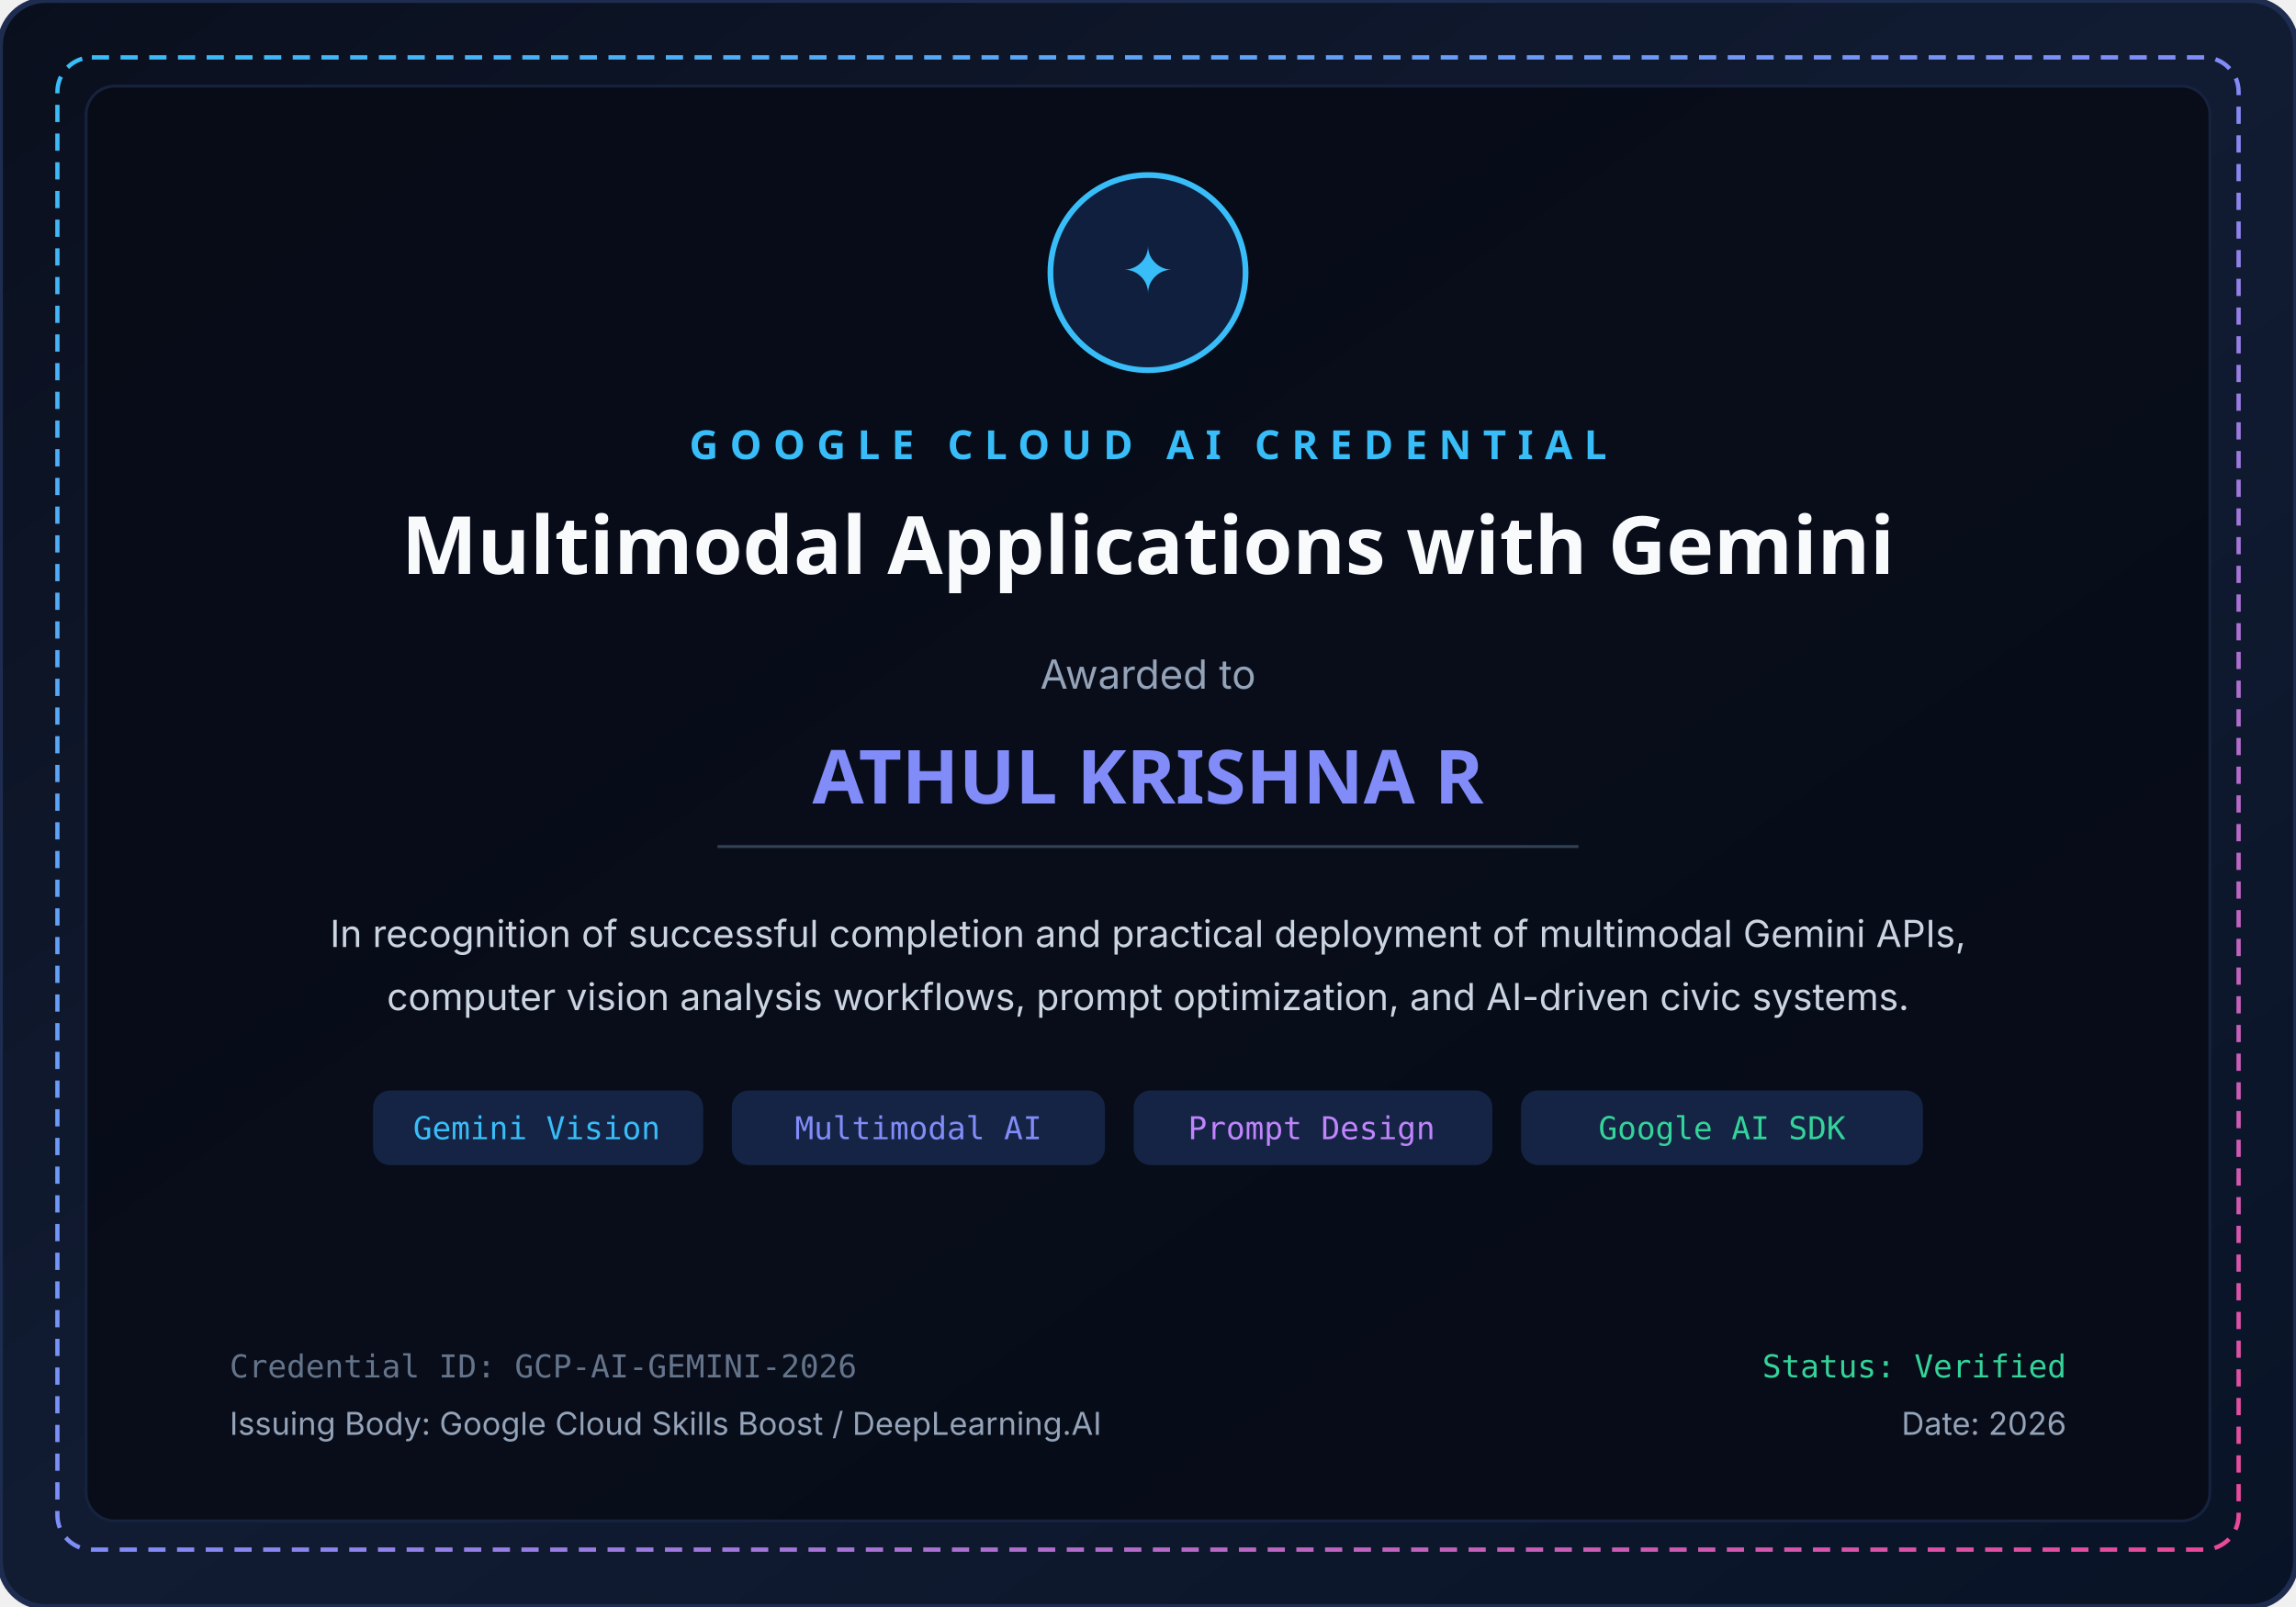
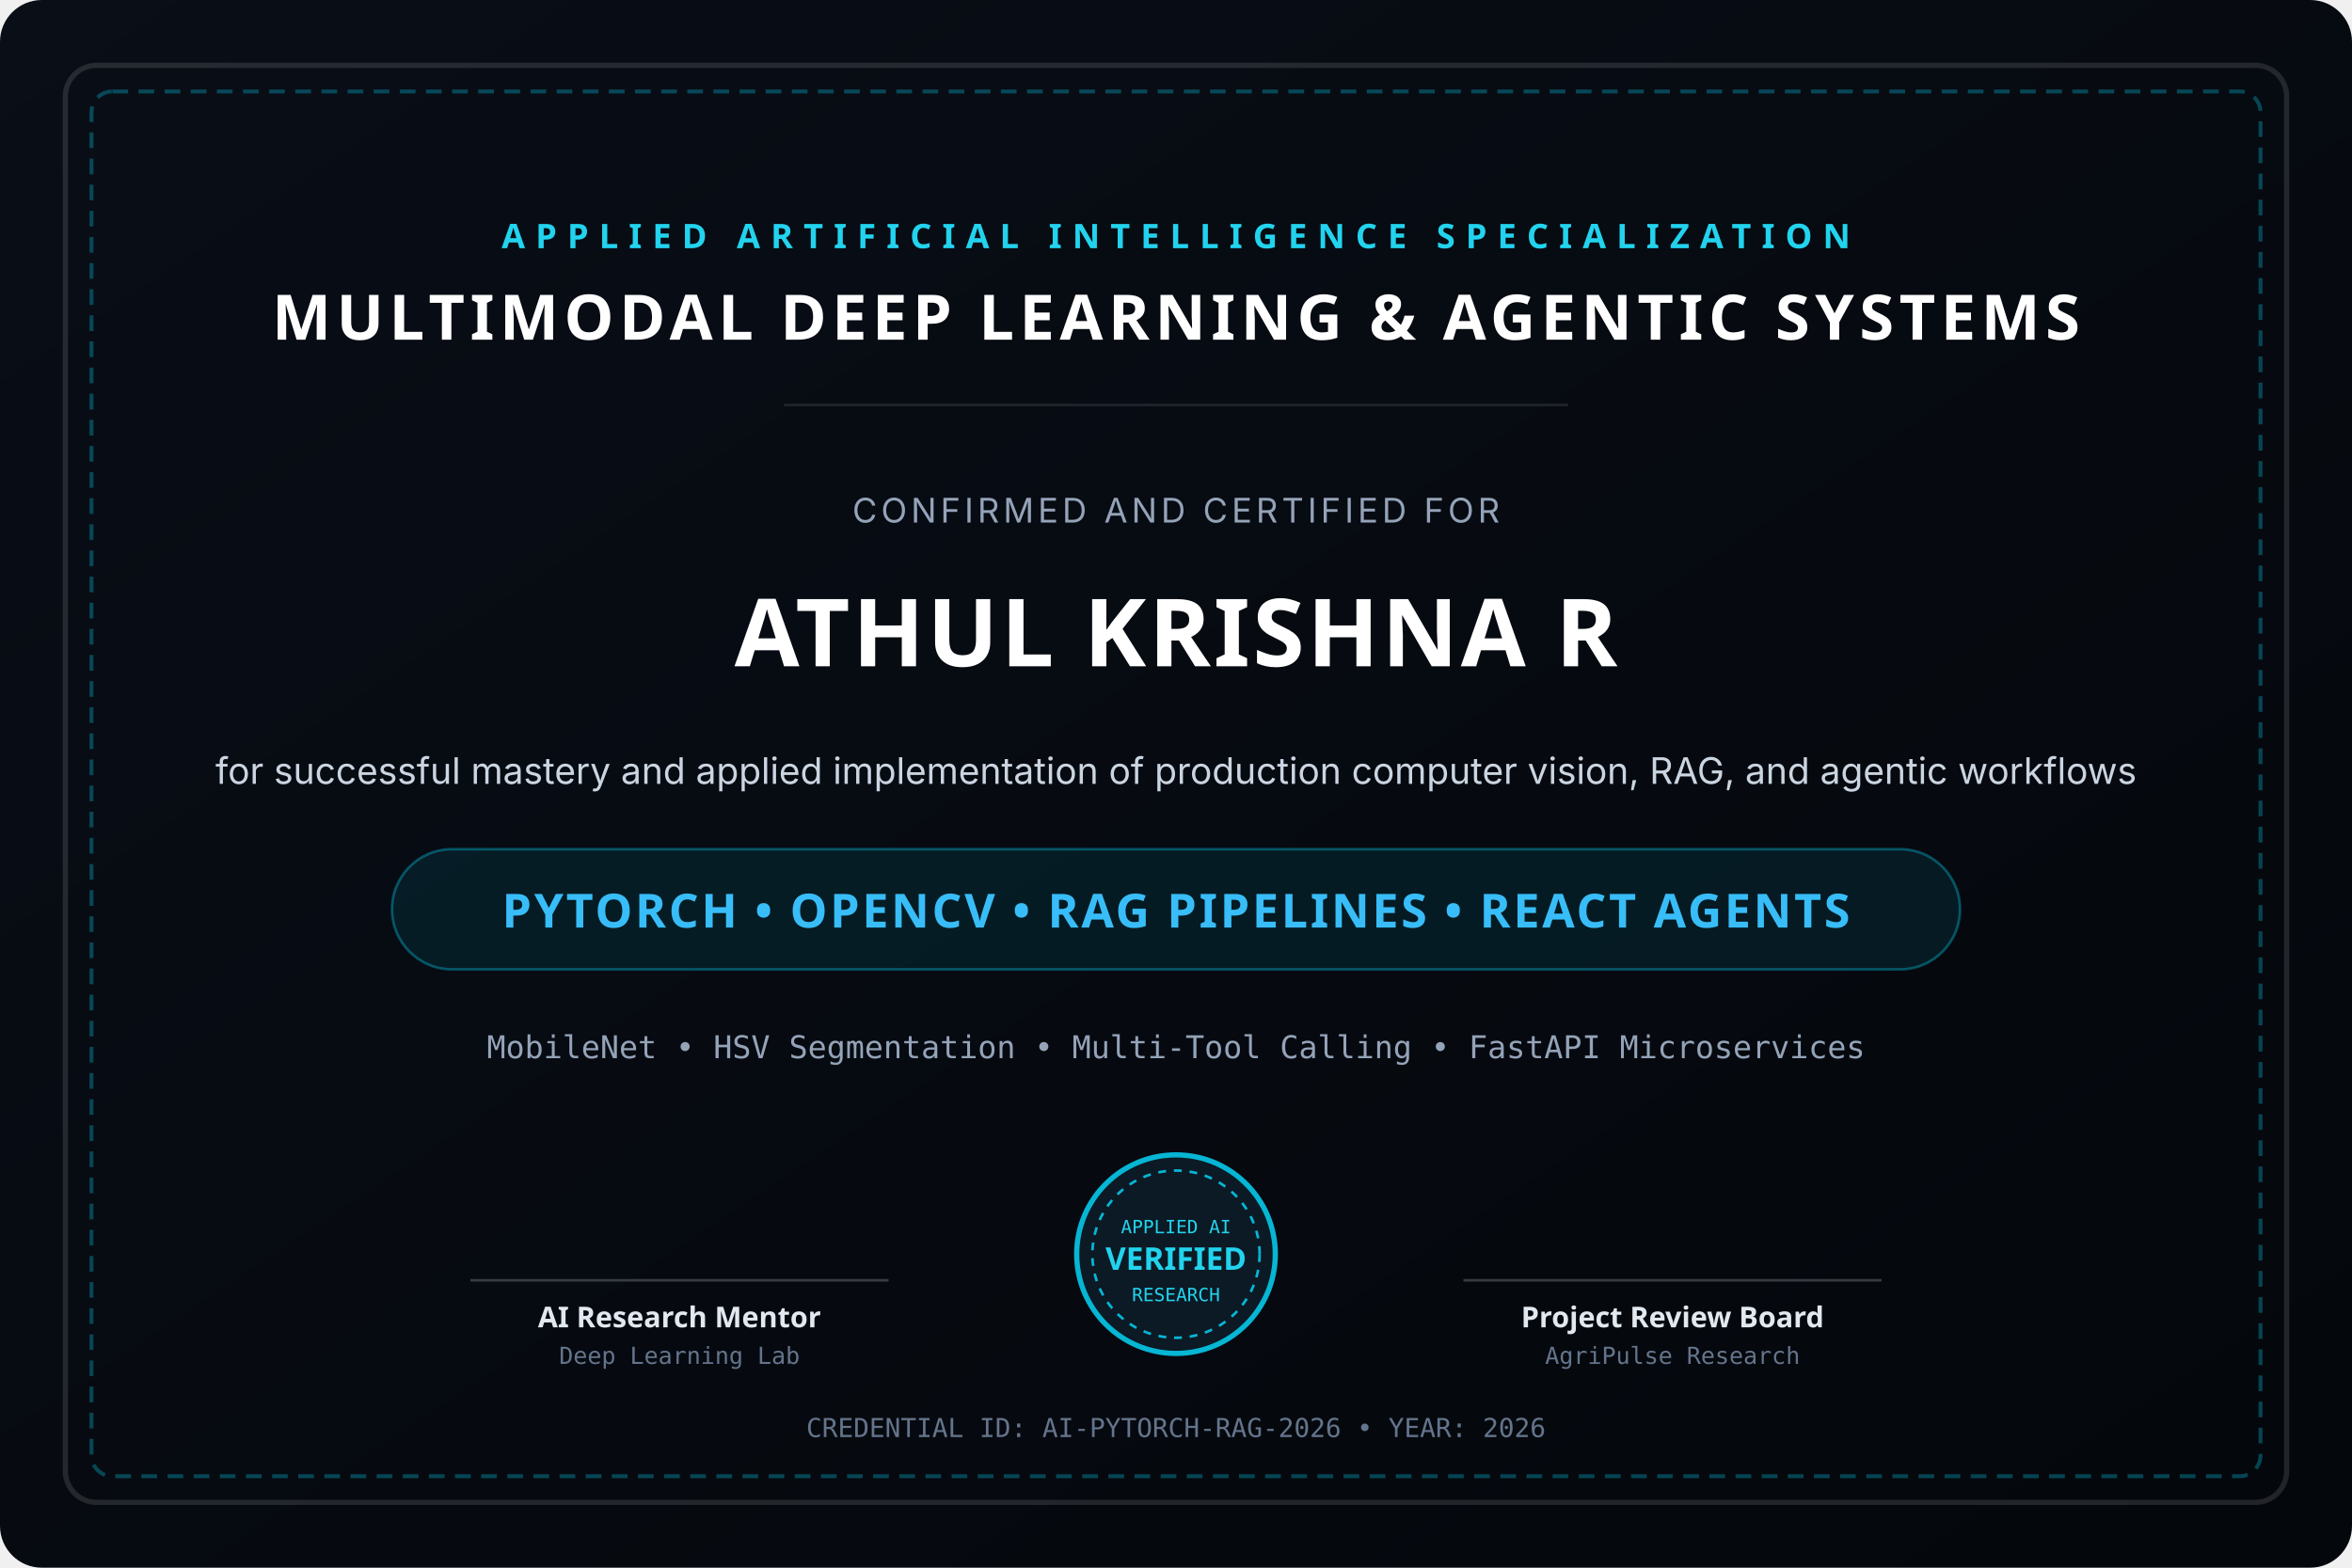
- <svg xmlns="http://www.w3.org/2000/svg" viewBox="0 0 800 560" width="800" height="560">
+ <svg xmlns="http://www.w3.org/2000/svg" viewBox="0 0 900 600" fill="none">
  <defs>
-     <linearGradient id="aiCertBg" x1="0%" y1="0%" x2="100%" y2="100%">
-       <stop offset="0%" stop-color="#0a0f1d" />
-       <stop offset="50%" stop-color="#111c33" />
-       <stop offset="100%" stop-color="#091326" />
+     <linearGradient id="aiBgGrad" x1="0%" y1="0%" x2="100%" y2="100%">
+       <stop offset="0%" stop-color="#090E17" />
+       <stop offset="100%" stop-color="#04070B" />
    </linearGradient>
-     <linearGradient id="aiGrad" x1="0%" y1="0%" x2="100%" y2="100%">
-       <stop offset="0%" stop-color="#38bdf8" />
-       <stop offset="50%" stop-color="#818cf8" />
-       <stop offset="100%" stop-color="#ec4899" />
+     <linearGradient id="aiCyanGrad" x1="0%" y1="0%" x2="100%" y2="100%">
+       <stop offset="0%" stop-color="#06B6D4" />
+       <stop offset="50%" stop-color="#3B82F6" />
+       <stop offset="100%" stop-color="#FF4A17" />
    </linearGradient>
  </defs>
-   <rect width="800" height="560" rx="16" fill="url(#aiCertBg)" stroke="#1e2c4f" stroke-width="2" />
-   <rect x="20" y="20" width="760" height="520" rx="12" fill="none" stroke="url(#aiGrad)" stroke-width="1.5" stroke-dasharray="6 4" />
-   <rect x="30" y="30" width="740" height="500" rx="10" fill="#070c17" fill-opacity="0.9" stroke="#16223e" />
-   <circle cx="400" cy="95" r="34" fill="#0f1f3d" stroke="#38bdf8" stroke-width="2" />
-   <text x="400" y="102" font-family="'Space Grotesk', sans-serif" font-size="22" fill="#38bdf8" text-anchor="middle">✦</text>
-   <text x="400" y="160" font-family="'Space Grotesk', sans-serif" font-size="14" font-weight="600" fill="#38bdf8" letter-spacing="4" text-anchor="middle">GOOGLE CLOUD AI CREDENTIAL</text>
-   <text x="400" y="200" font-family="'Space Grotesk', sans-serif" font-size="28" font-weight="800" fill="#f8fafc" text-anchor="middle">Multimodal Applications with Gemini</text>
-   <text x="400" y="240" font-family="'Inter', sans-serif" font-size="14" fill="#94a3b8" text-anchor="middle">Awarded to</text>
-   <text x="400" y="280" font-family="'Space Grotesk', sans-serif" font-size="26" font-weight="700" fill="#818cf8" text-anchor="middle">ATHUL KRISHNA R</text>
-   <line x1="250" y1="295" x2="550" y2="295" stroke="#334155" stroke-width="1" />
-   <text x="400" y="330" font-family="'Inter', sans-serif" font-size="13" fill="#cbd5e1" text-anchor="middle">In recognition of successful completion and practical deployment of multimodal Gemini APIs,</text>
-   <text x="400" y="352" font-family="'Inter', sans-serif" font-size="13" fill="#cbd5e1" text-anchor="middle">computer vision analysis workflows, prompt optimization, and AI-driven civic systems.</text>
-   <g transform="translate(130, 380)">
-     <rect x="0" y="0" width="115" height="26" rx="6" fill="#152445" />
-     <text x="57" y="17" font-family="'JetBrains Mono', monospace" font-size="11" fill="#38bdf8" text-anchor="middle">Gemini Vision</text>
-     <rect x="125" y="0" width="130" height="26" rx="6" fill="#152445" />
-     <text x="190" y="17" font-family="'JetBrains Mono', monospace" font-size="11" fill="#818cf8" text-anchor="middle">Multimodal AI</text>
-     <rect x="265" y="0" width="125" height="26" rx="6" fill="#152445" />
-     <text x="327" y="17" font-family="'JetBrains Mono', monospace" font-size="11" fill="#c084fc" text-anchor="middle">Prompt Design</text>
-     <rect x="400" y="0" width="140" height="26" rx="6" fill="#152445" />
-     <text x="470" y="17" font-family="'JetBrains Mono', monospace" font-size="11" fill="#34d399" text-anchor="middle">Google AI SDK</text>
+   <rect width="900" height="600" rx="16" fill="url(#aiBgGrad)" />
+   <rect x="25" y="25" width="850" height="550" rx="12" stroke="#ffffff" stroke-opacity="0.12" stroke-width="2" />
+   <rect x="35" y="35" width="830" height="530" rx="8" stroke="#06B6D4" stroke-opacity="0.35" stroke-width="1.5" stroke-dasharray="6 4" />
+   <text x="450" y="95" font-family="'Space Grotesk', sans-serif" font-size="13" font-weight="700" fill="#22D3EE" letter-spacing="4" text-anchor="middle">APPLIED ARTIFICIAL INTELLIGENCE SPECIALIZATION</text>
+   <text x="450" y="130" font-family="'Space Grotesk', sans-serif" font-size="24" font-weight="800" fill="#ffffff" letter-spacing="2" text-anchor="middle">MULTIMODAL DEEP LEARNING &amp; AGENTIC SYSTEMS</text>
+   <line x1="300" y1="155" x2="600" y2="155" stroke="#ffffff" stroke-opacity="0.1" stroke-width="1" />
+   <text x="450" y="200" font-family="'Inter', sans-serif" font-size="13" fill="#94A3B8" letter-spacing="1.5" text-anchor="middle">CONFIRMED AND CERTIFIED FOR</text>
+   <text x="450" y="255" font-family="'Space Grotesk', sans-serif" font-size="36" font-weight="800" fill="#ffffff" letter-spacing="1" text-anchor="middle">ATHUL KRISHNA R</text>
+   <text x="450" y="300" font-family="'Inter', sans-serif" font-size="14" fill="#CBD5E1" text-anchor="middle">for successful mastery and applied implementation of production computer vision, RAG, and agentic workflows</text>
+   <rect x="150" y="325" width="600" height="46" rx="23" fill="#06B6D4" fill-opacity="0.1" stroke="#06B6D4" stroke-opacity="0.4" />
+   <text x="450" y="355" font-family="'Space Grotesk', sans-serif" font-size="18" font-weight="700" fill="#38BDF8" letter-spacing="1" text-anchor="middle">PYTORCH • OPENCV • RAG PIPELINES • REACT AGENTS</text>
+   <text x="450" y="405" font-family="'JetBrains Mono', monospace" font-size="12" fill="#94A3B8" text-anchor="middle">MobileNet • HSV Segmentation • Multi-Tool Calling • FastAPI Microservices</text>
+   <g transform="translate(450, 480)">
+     <circle cx="0" cy="0" r="38" fill="#0B1A24" stroke="#06B6D4" stroke-width="2" />
+     <circle cx="0" cy="0" r="32" stroke="#06B6D4" stroke-dasharray="3 3" />
+     <text x="0" y="-8" font-family="'JetBrains Mono', monospace" font-size="7" fill="#22D3EE" text-anchor="middle">APPLIED AI</text>
+     <text x="0" y="6" font-family="'Space Grotesk', sans-serif" font-size="12" font-weight="900" fill="#22D3EE" text-anchor="middle">VERIFIED</text>
+     <text x="0" y="18" font-family="'JetBrains Mono', monospace" font-size="7" fill="#22D3EE" text-anchor="middle">RESEARCH</text>
  </g>
-   <text x="80" y="480" font-family="'JetBrains Mono', monospace" font-size="11" fill="#64748b">Credential ID: GCP-AI-GEMINI-2026</text>
-   <text x="80" y="500" font-family="'Inter', sans-serif" font-size="11" fill="#94a3b8">Issuing Body: Google Cloud Skills Boost / DeepLearning.AI</text>
-   <text x="720" y="480" font-family="'JetBrains Mono', monospace" font-size="11" fill="#34d399" text-anchor="end">Status: Verified</text>
-   <text x="720" y="500" font-family="'Inter', sans-serif" font-size="11" fill="#94a3b8" text-anchor="end">Date: 2026</text>
+   <g transform="translate(180, 490)">
+     <line x1="0" y1="0" x2="160" y2="0" stroke="#ffffff" stroke-opacity="0.2" />
+     <text x="80" y="18" font-family="'Space Grotesk', sans-serif" font-size="11" font-weight="600" fill="#E2E8F0" text-anchor="middle">AI Research Mentor</text>
+     <text x="80" y="32" font-family="'JetBrains Mono', monospace" font-size="9" fill="#64748B" text-anchor="middle">Deep Learning Lab</text>
+   </g>
+   <g transform="translate(560, 490)">
+     <line x1="0" y1="0" x2="160" y2="0" stroke="#ffffff" stroke-opacity="0.2" />
+     <text x="80" y="18" font-family="'Space Grotesk', sans-serif" font-size="11" font-weight="600" fill="#E2E8F0" text-anchor="middle">Project Review Board</text>
+     <text x="80" y="32" font-family="'JetBrains Mono', monospace" font-size="9" fill="#64748B" text-anchor="middle">AgriPulse Research</text>
+   </g>
+   <text x="450" y="550" font-family="'JetBrains Mono', monospace" font-size="10" fill="#64748B" text-anchor="middle">CREDENTIAL ID: AI-PYTORCH-RAG-2026 • YEAR: 2026</text>
</svg>
